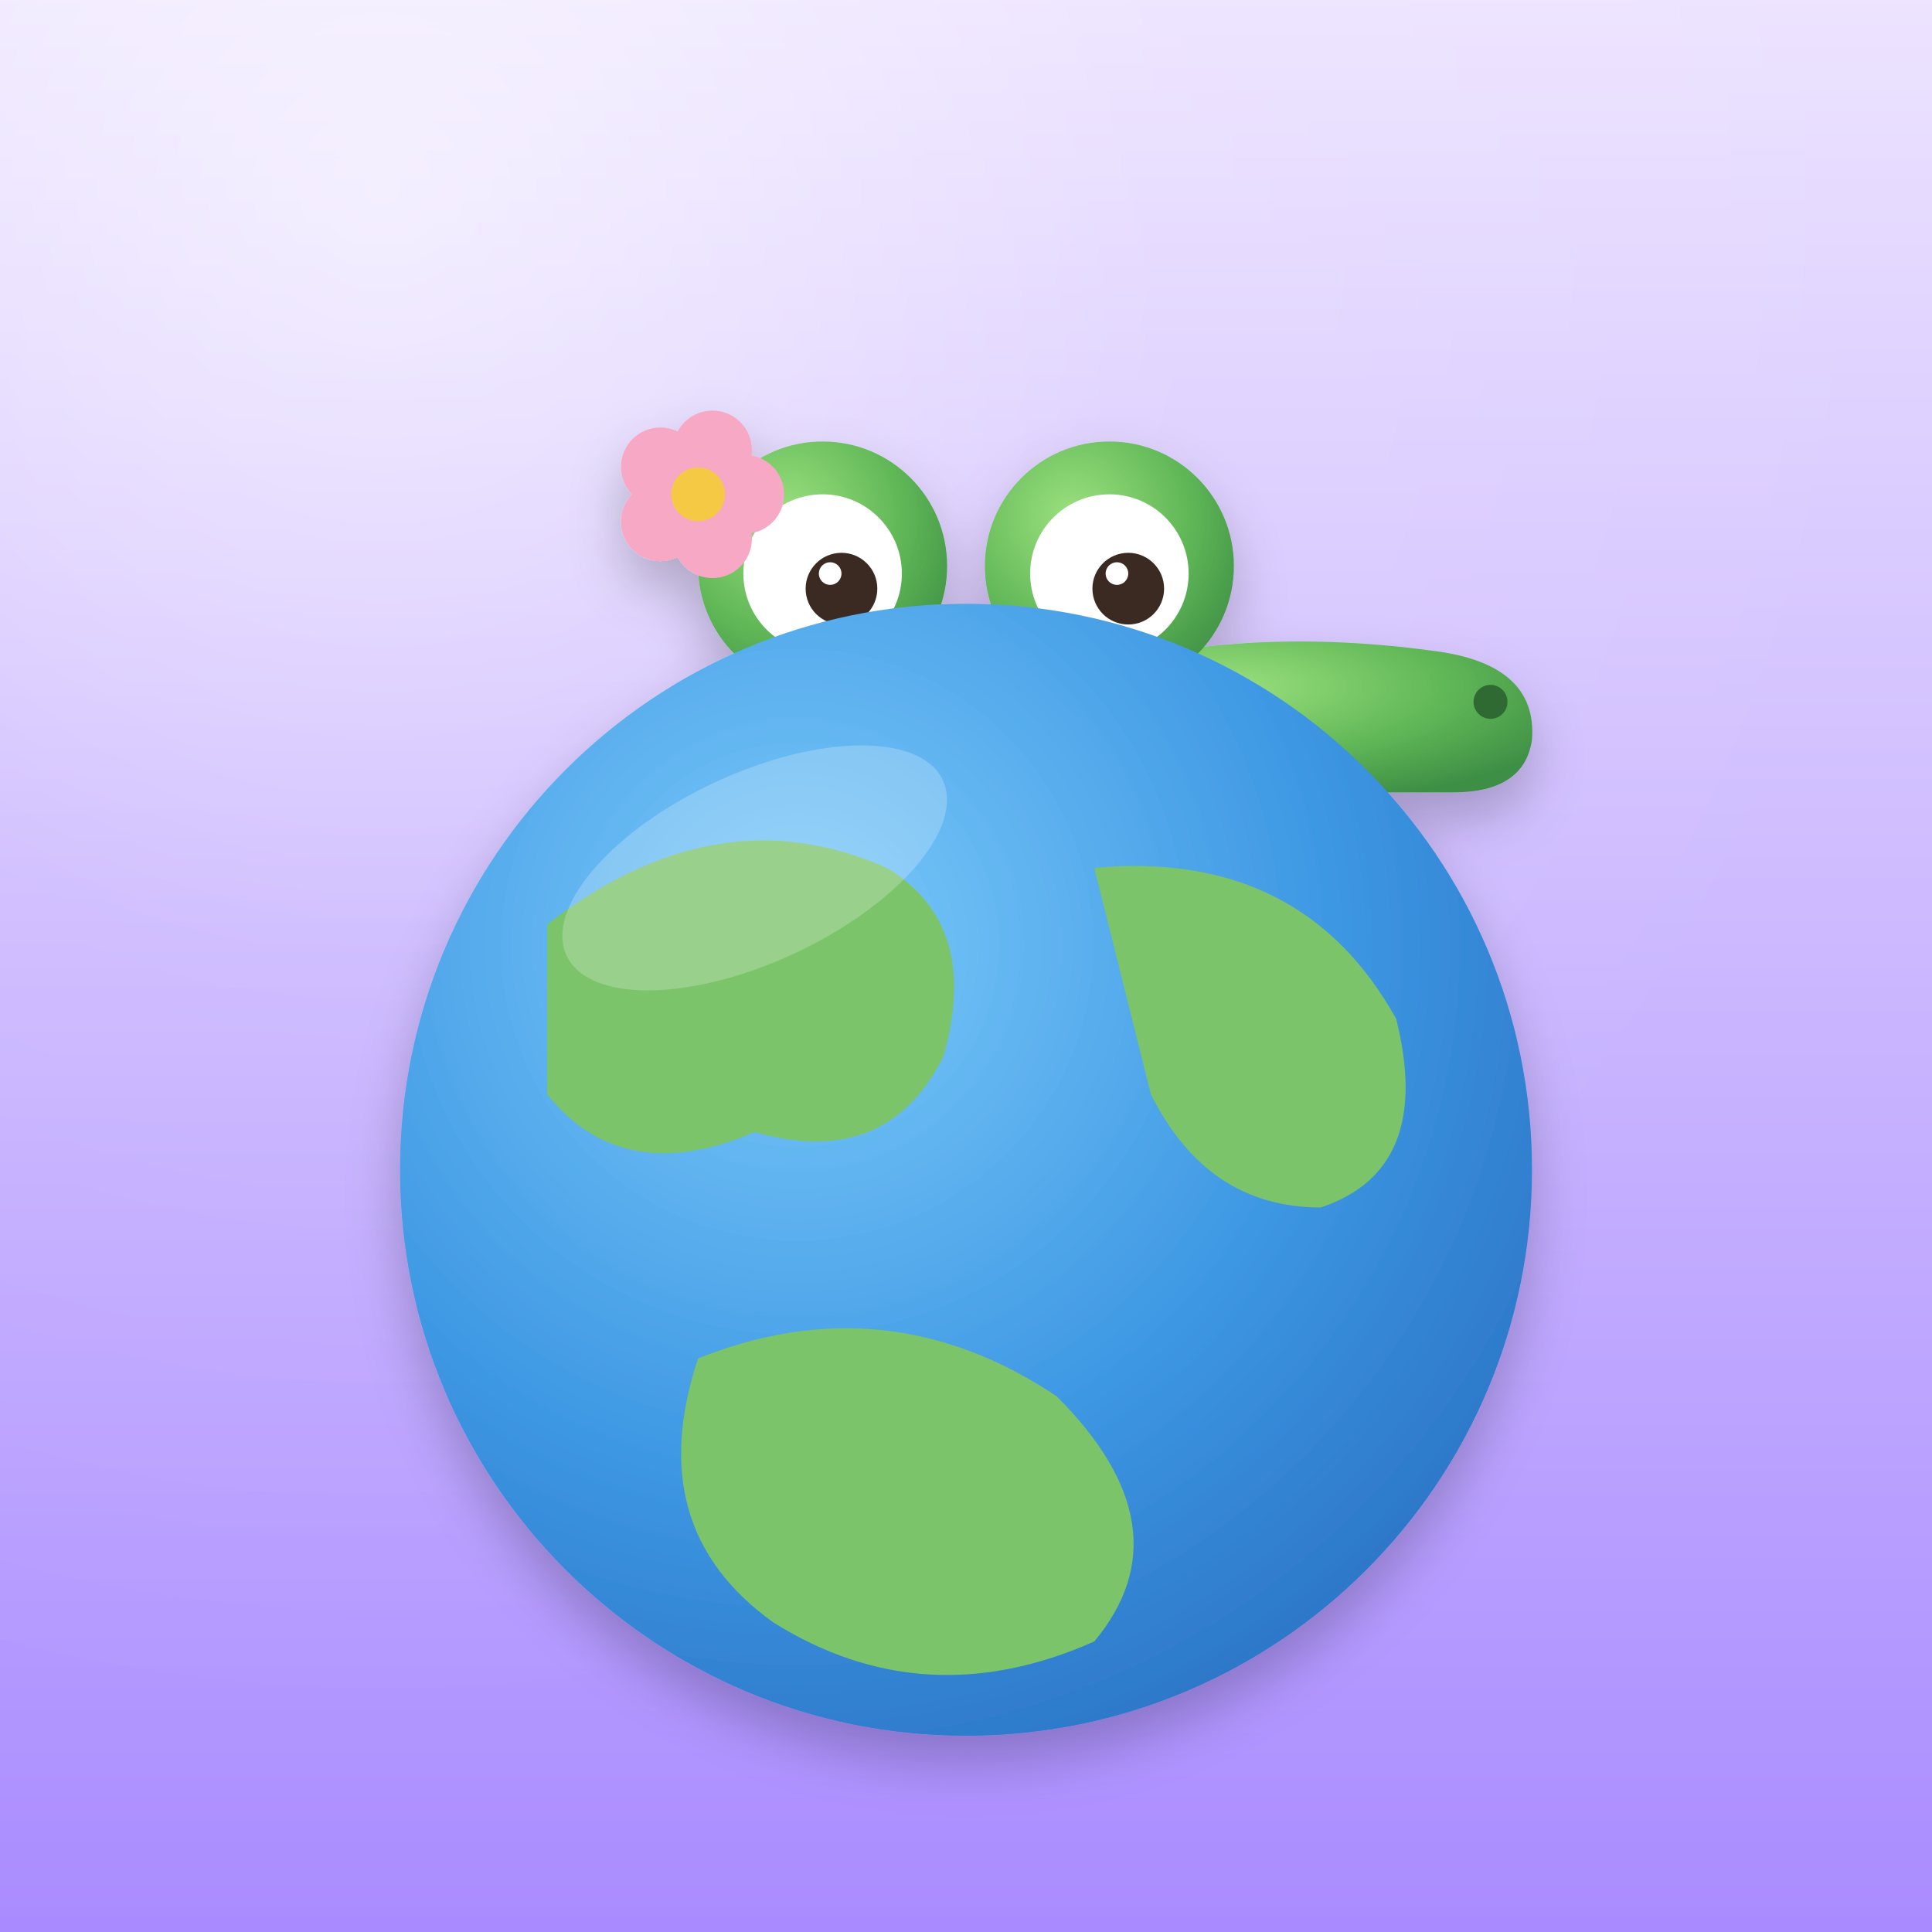
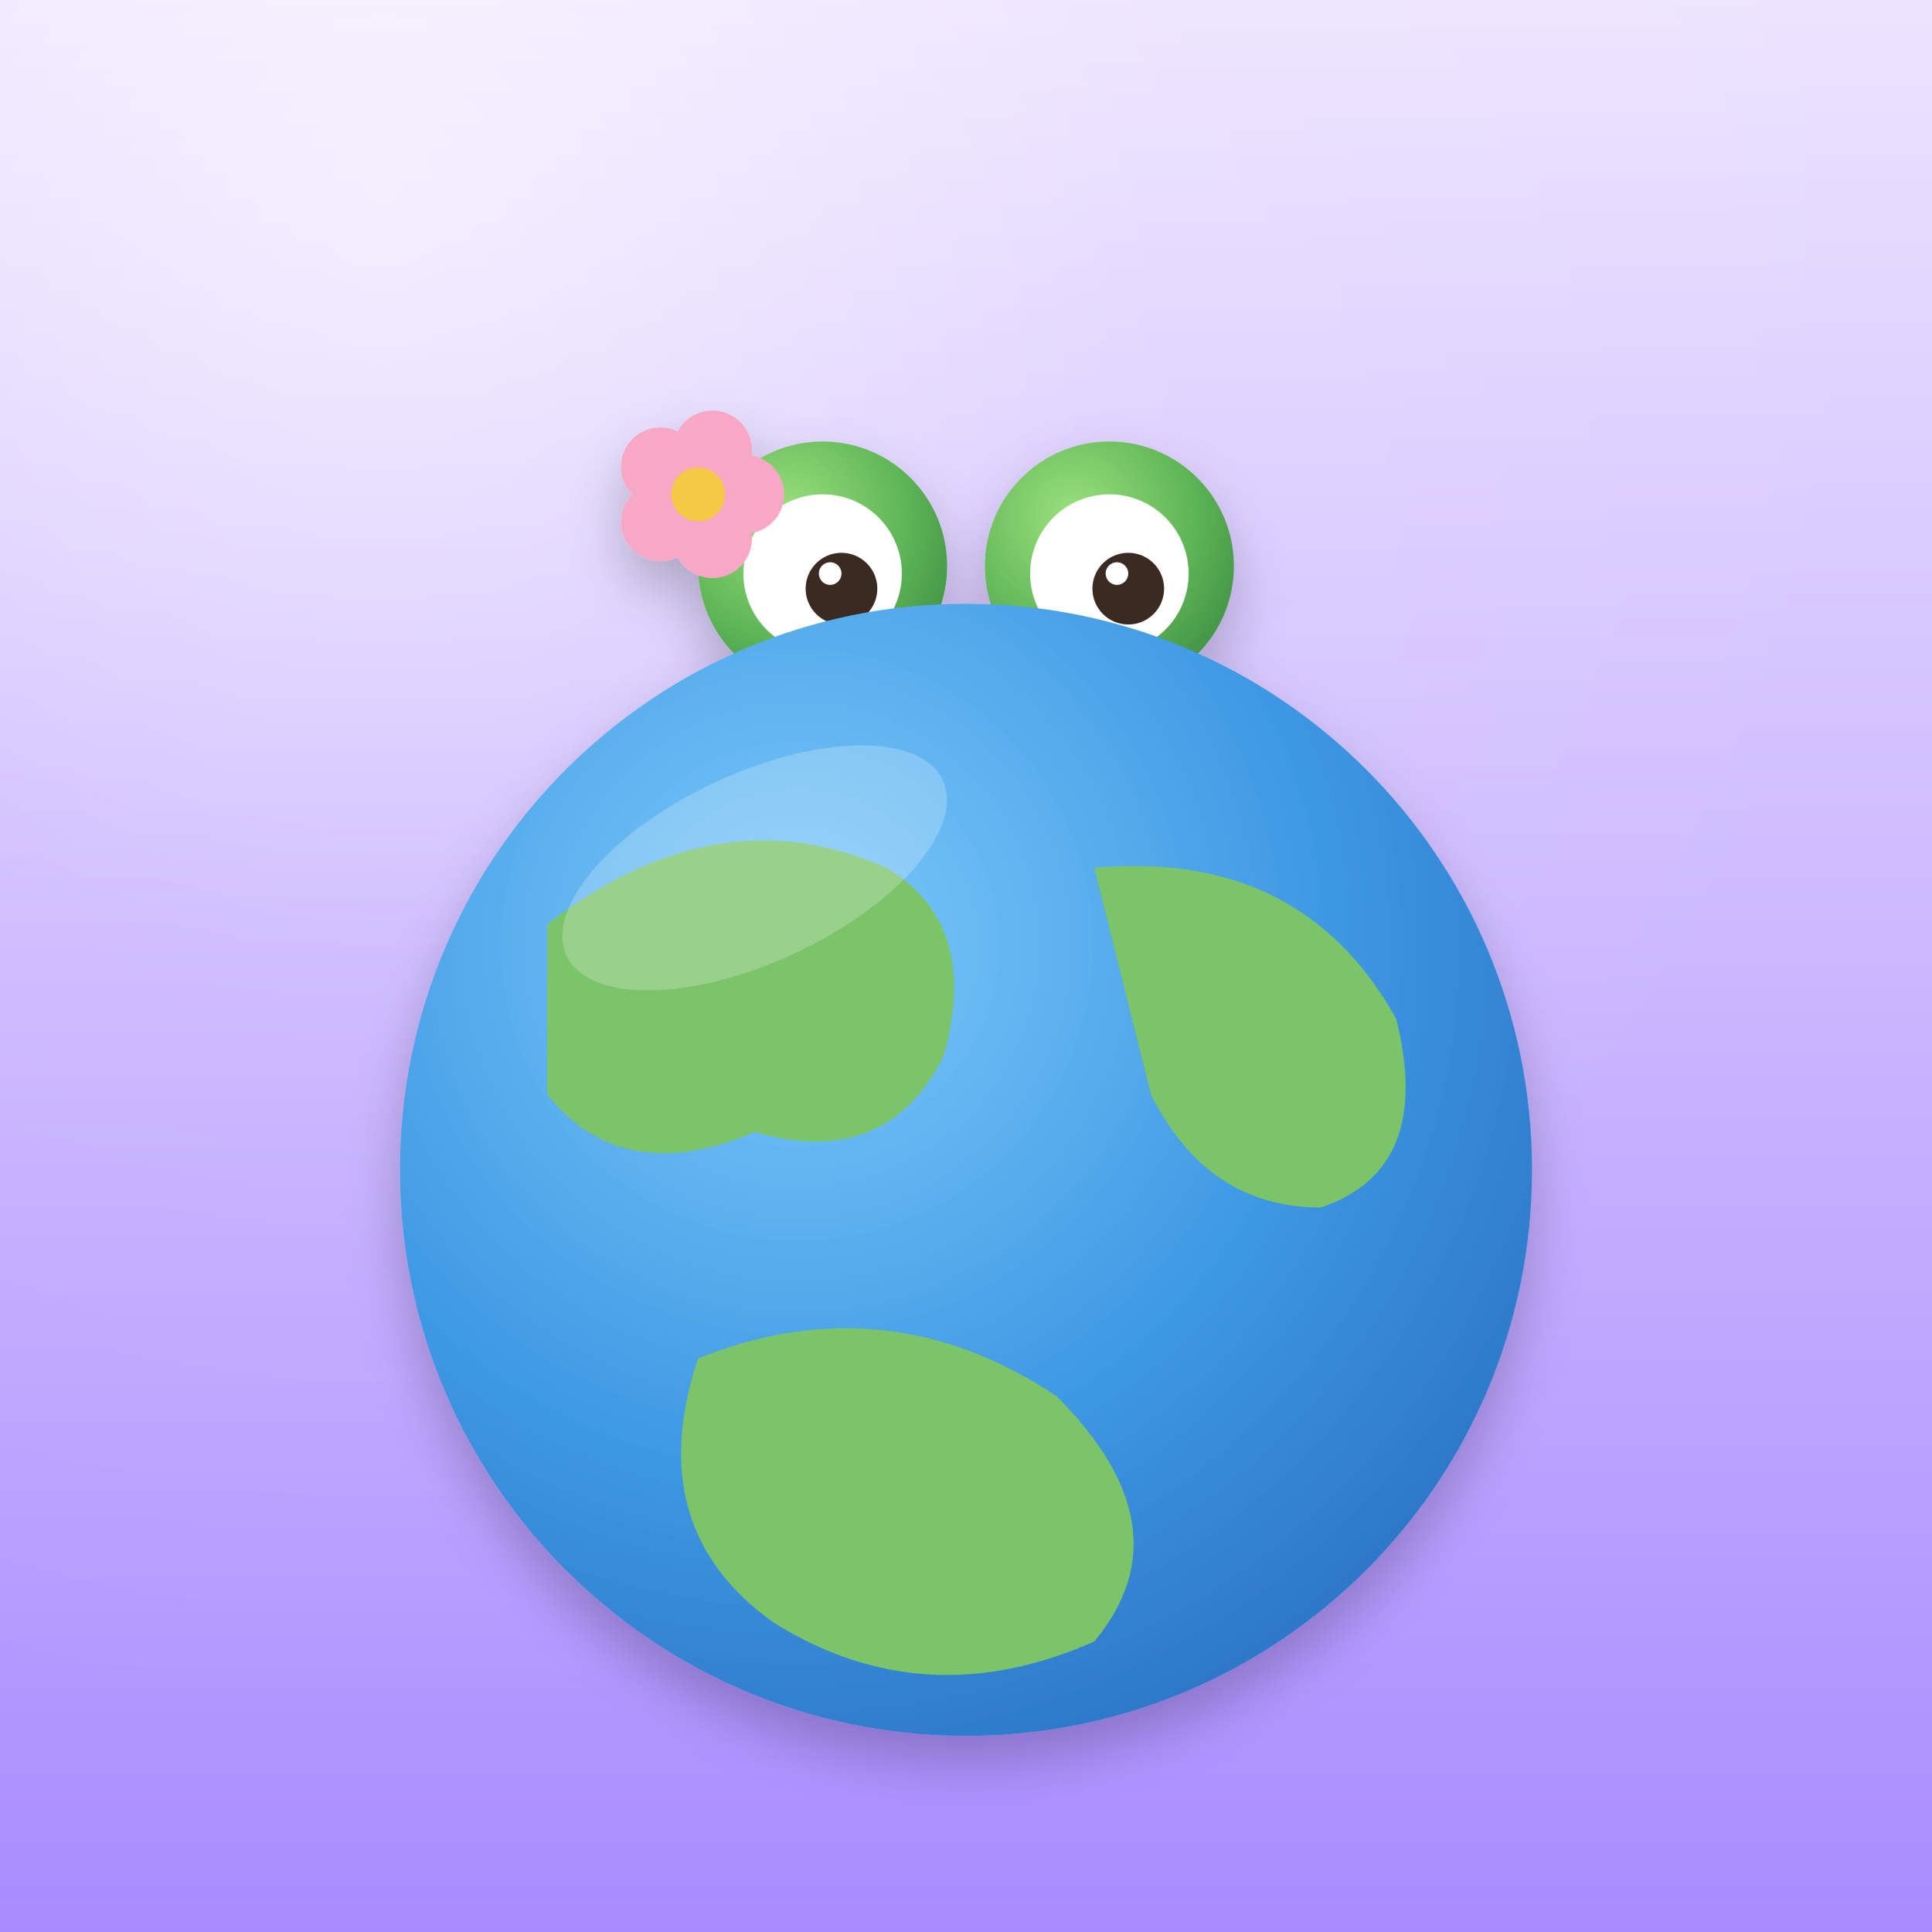
<svg xmlns="http://www.w3.org/2000/svg" viewBox="0 0 1024 1024">
  <defs>
    <linearGradient id="sky" x1="0" y1="0" x2="0" y2="1">
      <stop offset="0" stop-color="#EDE4FF" />
      <stop offset="1" stop-color="#A98BFF" />
    </linearGradient>
    <radialGradient id="glow" cx="0.2" cy="0.1" r="0.8">
      <stop offset="0" stop-color="#fff" stop-opacity=".55" />
      <stop offset=".5" stop-color="#fff" stop-opacity=".08" />
      <stop offset="1" stop-color="#fff" stop-opacity="0" />
    </radialGradient>
    <radialGradient id="sea" cx="0.35" cy="0.3" r="0.8">
      <stop offset="0" stop-color="#7CCBFA" />
      <stop offset=".6" stop-color="#3D97E3" />
      <stop offset="1" stop-color="#2A72C4" />
    </radialGradient>
    <radialGradient id="green" cx="0.35" cy="0.3" r="0.8">
      <stop offset="0" stop-color="#9BE07E" />
      <stop offset=".6" stop-color="#5FB656" />
      <stop offset="1" stop-color="#3E8F45" />
    </radialGradient>
    <filter id="lift" x="-20%" y="-20%" width="140%" height="160%">
      <feGaussianBlur in="SourceAlpha" stdDeviation="14" />
      <feOffset dy="14" />
      <feComponentTransfer>
        <feFuncA type="linear" slope=".22" />
      </feComponentTransfer>
      <feMerge>
        <feMergeNode />
        <feMergeNode in="SourceGraphic" />
      </feMerge>
    </filter>
  </defs>
  <rect width="1024" height="1024" fill="url(#sky)" />
  <rect width="1024" height="1024" fill="url(#glow)" />
  <g filter="url(#lift)">
-     <path d="M560 360 Q650 330 760 345 Q815 352 812 392 Q808 420 770 420 L560 420Z" fill="url(#green)" />
-     <circle cx="790" cy="372" r="9" fill="#2E6B33" />
    <circle cx="436" cy="300" r="66" fill="url(#green)" />
    <circle cx="588" cy="300" r="66" fill="url(#green)" />
    <circle cx="436" cy="304" r="42" fill="#fff" />
    <circle cx="588" cy="304" r="42" fill="#fff" />
    <circle cx="446" cy="312" r="19" fill="#3B2A22" />
    <circle cx="598" cy="312" r="19" fill="#3B2A22" />
    <circle cx="440" cy="304" r="6" fill="#fff" />
    <circle cx="592" cy="304" r="6" fill="#fff" />
    <g transform="translate(370 262) scale(.95)">
      <circle cx="26" cy="0" r="22" fill="#F7A8C4" />
      <circle cx="8.034" cy="24.727" r="22" fill="#F7A8C4" />
      <circle cx="-21.034" cy="15.282" r="22" fill="#F7A8C4" />
      <circle cx="-21.034" cy="-15.282" r="22" fill="#F7A8C4" />
      <circle cx="8.034" cy="-24.727" r="22" fill="#F7A8C4" />
      <circle r="15" fill="#F6C945" />
    </g>
    <circle cx="512" cy="620" r="300" fill="url(#sea)" />
    <path d="M290 490 Q380 420 470 460 Q520 490 500 560 Q470 620 400 600 Q330 630 290 580Z" fill="#7CC46B" />
    <path d="M580 460 Q690 450 740 540 Q760 620 700 640 Q640 640 610 580Z" fill="#7CC46B" />
    <path d="M370 720 Q470 680 560 740 Q630 810 580 870 Q490 910 410 860 Q340 810 370 720Z" fill="#7CC46B" />
    <ellipse cx="400" cy="460" rx="110" ry="50" fill="#fff" opacity=".22" transform="rotate(-25 400 460)" />
  </g>
</svg>
